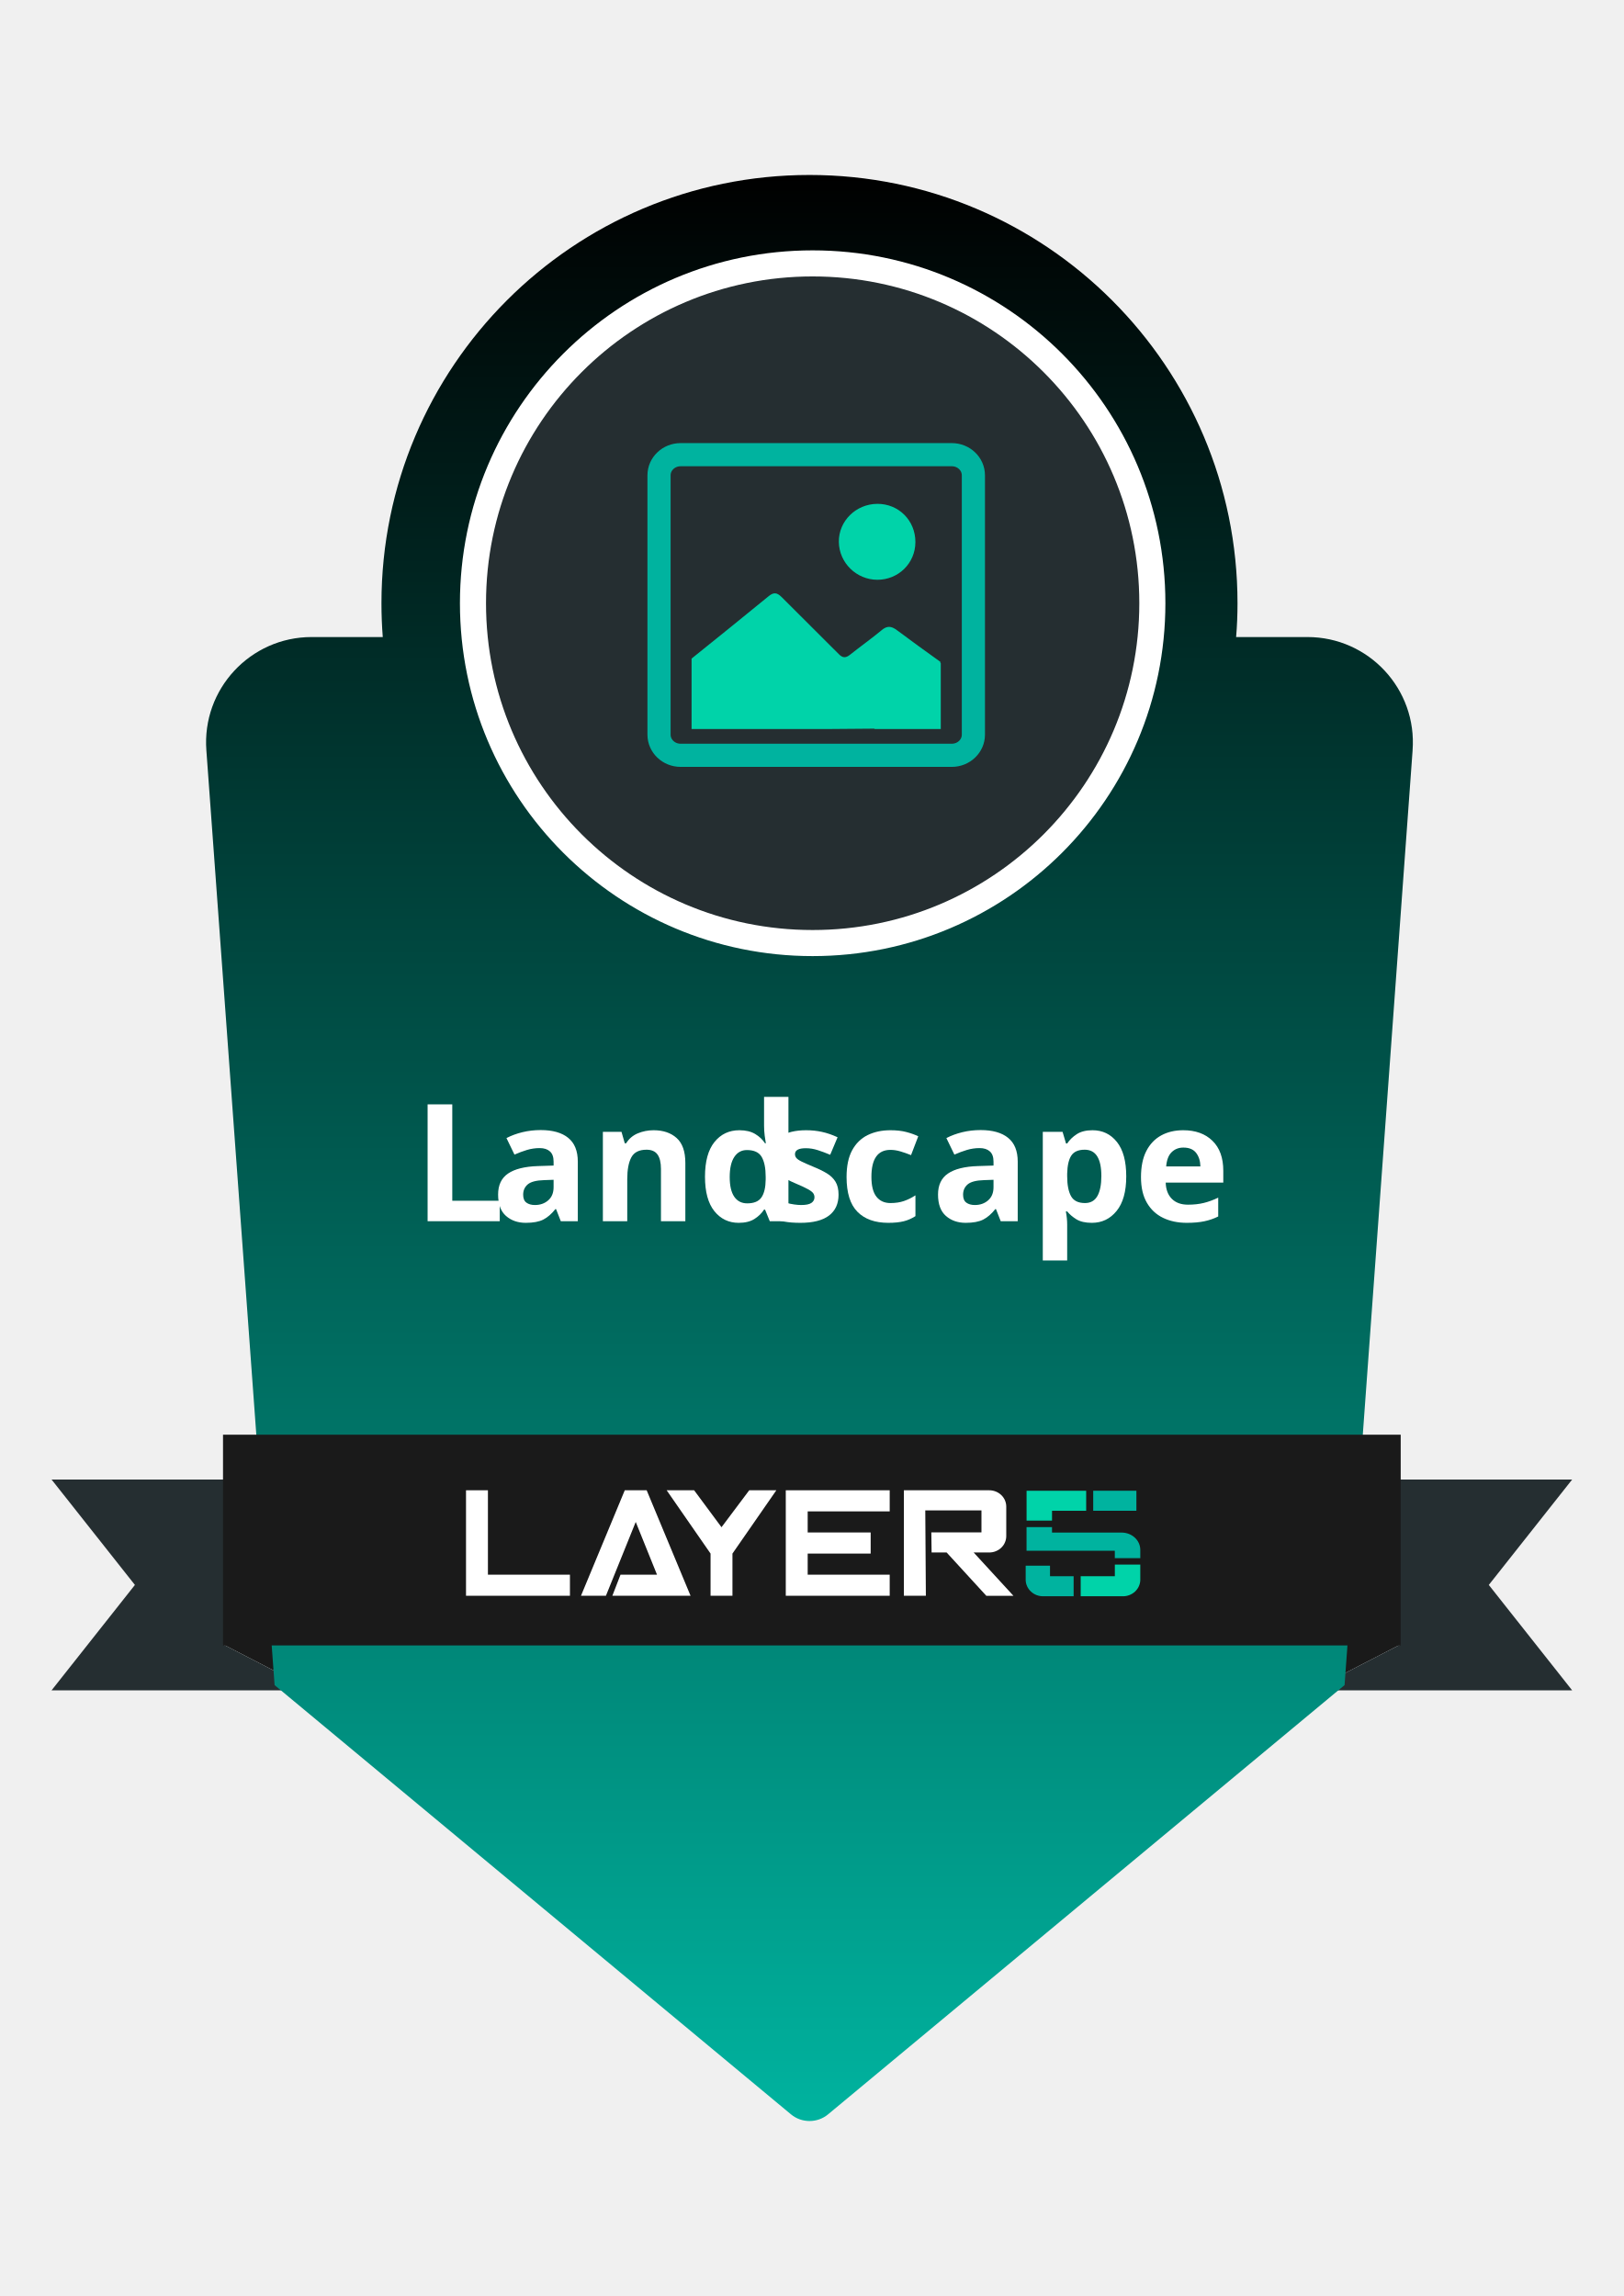
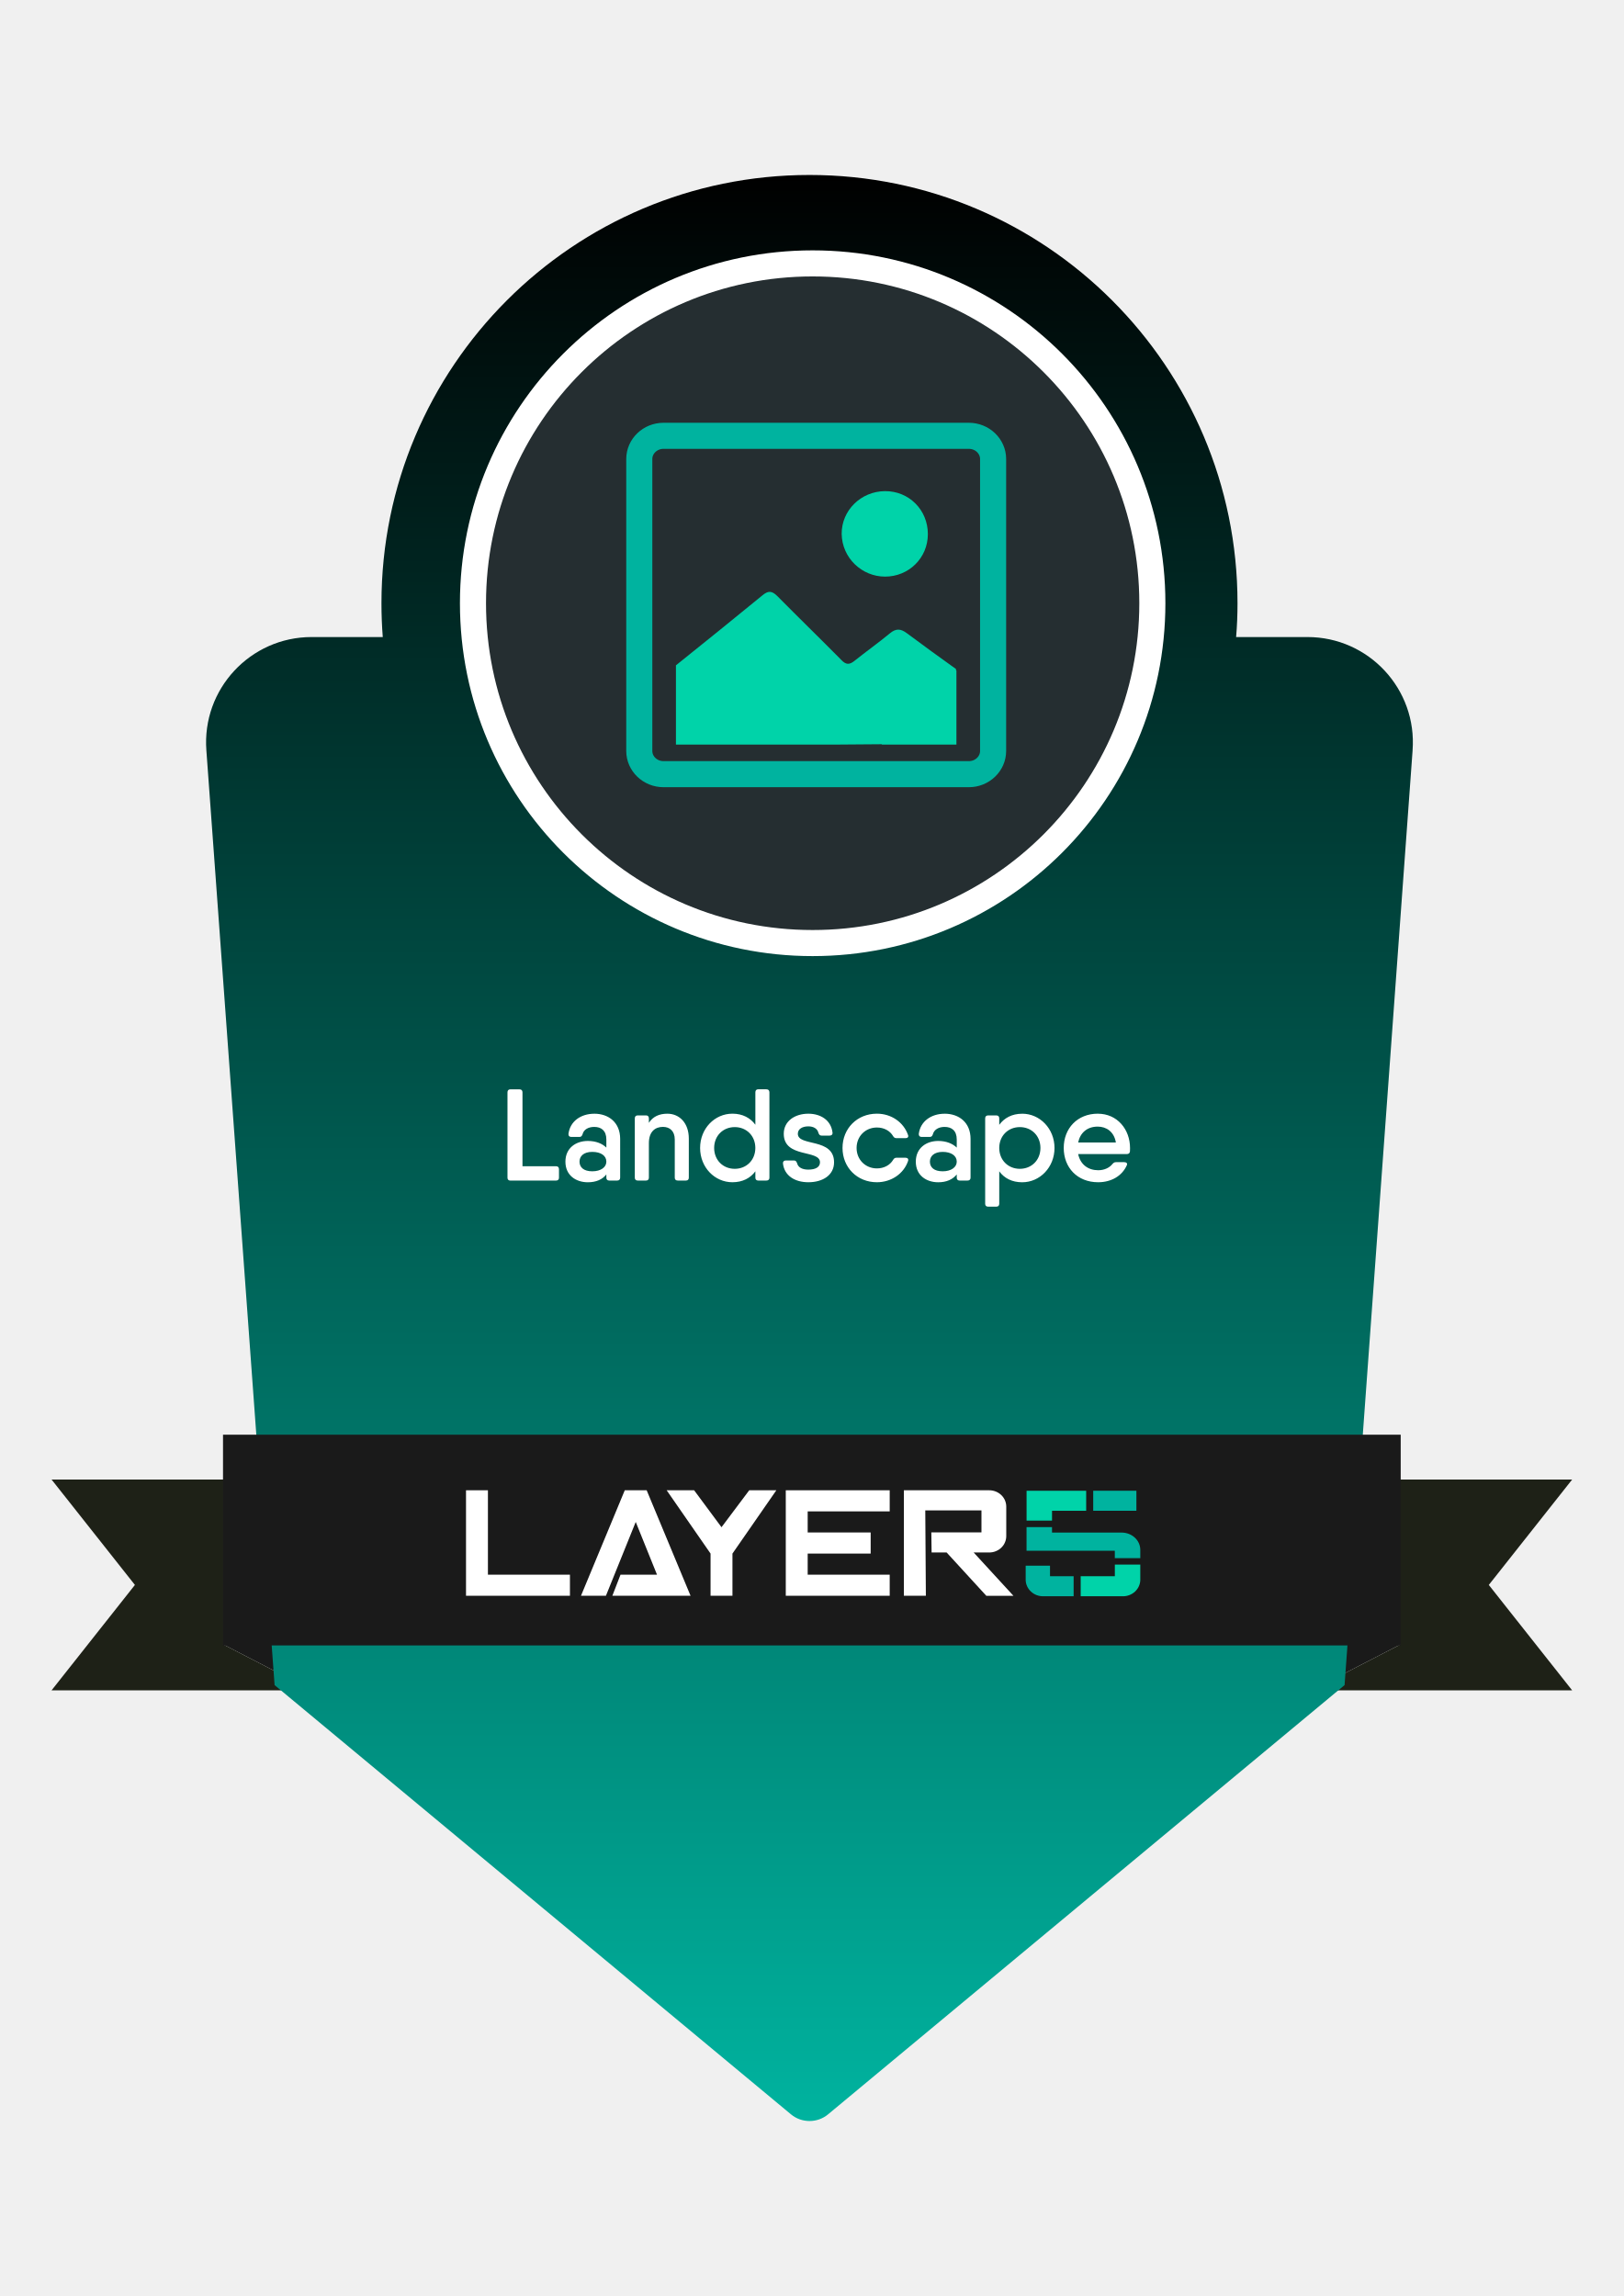
<svg xmlns="http://www.w3.org/2000/svg" id="Layer_1" data-name="Layer 1" viewBox="0 0 595.28 841.89">
  <defs>
    <style>
      .cls-1 {
        fill: #00b39f;
      }

-       .cls-2, .cls-3 {
+       .cls-2 {
        fill: #fff;
      }

-       .cls-4, .cls-5 {
+       .cls-3 {
+         stroke: #00b39f;
+         stroke-miterlimit: 10;
+       }
+ 
+       .cls-3, .cls-4 {
+         stroke-width: 9.56px;
+       }
+ 
+       .cls-3, .cls-5 {
+         fill: none;
+       }
+ 
+       .cls-4 {
        fill: #252e31;
+         stroke: #fff;
      }

      .cls-6 {
-         letter-spacing: 0em;
+         clip-path: url(#clippath-1);
      }

      .cls-7 {
-         clip-path: url(#clippath-1);
+         fill: #00d3a9;
      }

      .cls-8 {
-         fill: #00d3a9;
+         clip-path: url(#clippath);
      }

      .cls-9 {
-         stroke: #00b39f;
-         stroke-miterlimit: 10;
-         stroke-width: 8.49px;
+         fill: #a20e30;
      }

-       .cls-9, .cls-10 {
-         fill: none;
+       .cls-10 {
+         fill: #1e2117;
      }

      .cls-11 {
-         clip-path: url(#clippath);
+         fill: #1a1a1a;
      }

      .cls-12 {
-         fill: #a20e30;
-       }
- 
-       .cls-5 {
-         stroke: #fff;
-         stroke-width: 9.56px;
-       }
- 
-       .cls-13 {
-         letter-spacing: 0em;
-       }
- 
-       .cls-14 {
-         letter-spacing: 0em;
-       }
- 
-       .cls-15 {
-         fill: #1a1a1a;
-       }
- 
-       .cls-16 {
        fill: url(#linear-gradient);
-       }
- 
-       .cls-3 {
-         font-family: QanelasSoft-SemiBold, 'Qanelas Soft';
-         font-size: 60px;
-         font-weight: 600;
-       }
- 
-       .cls-17 {
-         letter-spacing: 0em;
      }
    </style>
    <clipPath id="clippath">
-       <rect class="cls-10" x="18.91" y="64.17" width="557.47" height="713.56" />
+       <rect class="cls-5" x="18.91" y="64.17" width="557.47" height="713.56" />
    </clipPath>
    <linearGradient id="linear-gradient" x1="296.78" y1="779.83" x2="296.78" y2="66.28" gradientTransform="translate(0 844) scale(1 -1)" gradientUnits="userSpaceOnUse">
      <stop offset="0" stop-color="#000" />
      <stop offset="1" stop-color="#00b39f" />
    </linearGradient>
    <clipPath id="clippath-1">
-       <rect class="cls-10" x="234.14" y="158.17" width="130.19" height="127.36" />
+       <rect class="cls-5" x="225.96" y="150.18" width="146.53" height="143.35" />
    </clipPath>
  </defs>
-   <g id="landscape">
-     <g class="cls-11">
-       <g>
-         <path class="cls-15" d="m480.87,602.94v16.86l32.65-16.86h-32.65Z" />
-         <path class="cls-15" d="m114.41,619.8v-16.86h-32.65l32.65,16.86Z" />
-         <path class="cls-4" d="m576.37,542.52H18.91l30.55,38.64-30.55,38.64h95.5l-32.65-16.86h32.65v-19.01h366.46v19.01h32.65l-32.65,16.86h95.5l-30.55-38.64,30.55-38.64Z" />
-         <path class="cls-16" d="m517.88,275.16l-24.94,342.73-189.32,157.36c-3.92,3.3-9.75,3.3-13.67,0l-189.28-157.36-25.01-342.73c-1.69-22.44,16.09-41.57,38.58-41.57h26.09c-.32-4.09-.48-8.22-.48-12.4,0-86.74,70.27-157.03,156.92-157.03s156.92,70.29,156.92,157.03c0,4.17-.16,8.31-.51,12.4h26.15c22.49,0,40.26,19.13,38.54,41.57Z" />
-         <path class="cls-5" d="m297.92,345.8c68.78,0,124.55-55.79,124.55-124.61s-55.78-124.61-124.55-124.61-124.52,55.79-124.52,124.61,55.75,124.61,124.52,124.61Z" />
-         <g class="cls-7">
-           <g>
-             <path class="cls-8" d="m321.62,184.75c7.84-.06,13.98,6.11,13.98,13.98s-6.31,13.86-13.92,13.86-14.04-6.11-14.15-13.92c-.06-7.62,6.25-13.86,14.09-13.92Z" />
-             <path class="cls-8" d="m323.2,231.1c-3.74,3.09-7.73,5.92-11.52,8.94-1.64,1.32-2.77,1.26-4.22-.25-6.91-6.99-13.98-13.86-20.89-20.85-1.78-1.76-2.97-1.83-4.87-.25-9.31,7.62-18.74,15.24-28.16,22.8v25.82h51l15.99-.13.14.13h24.23v-24.12l-.14-.13v-.38c-5.38-3.84-10.75-7.75-15.99-11.65-2.04-1.51-3.54-1.64-5.58.06Z" />
-             <path class="cls-9" d="m348.96,276.95h-99.45c-4.36,0-7.9-3.4-7.9-7.56v-95.11c0-4.16,3.54-7.56,7.9-7.56h99.45c4.36,0,7.9,3.4,7.9,7.56v95.11c0,4.16-3.54,7.56-7.9,7.56Z" />
-           </g>
+   <g class="cls-8">
+     <g>
+       <path class="cls-11" d="m480.87,602.94v16.86l32.65-16.86h-32.65Z" />
+       <path class="cls-11" d="m114.41,619.8v-16.86h-32.65l32.65,16.86Z" />
+       <path class="cls-10" d="m576.37,542.52H18.91l30.55,38.64-30.55,38.64h95.5l-32.65-16.86h32.65v-19.01h366.46v19.01h32.65l-32.65,16.86h95.5l-30.55-38.64,30.55-38.64Z" />
+       <path class="cls-12" d="m517.88,275.16l-24.94,342.73-189.32,157.36c-3.92,3.3-9.75,3.3-13.67,0l-189.28-157.36-25.01-342.73c-1.69-22.44,16.09-41.57,38.58-41.57h26.09c-.32-4.09-.48-8.22-.48-12.4,0-86.74,70.27-157.03,156.92-157.03s156.92,70.29,156.92,157.03c0,4.17-.16,8.31-.51,12.4h26.15c22.49,0,40.26,19.13,38.54,41.57Z" />
+       <path class="cls-4" d="m297.92,345.8c68.78,0,124.55-55.79,124.55-124.61s-55.78-124.61-124.55-124.61-124.52,55.79-124.52,124.61,55.75,124.61,124.52,124.61Z" />
+       <g class="cls-6">
+         <g>
+           <path class="cls-7" d="m324.43,180.09c8.82-.07,15.74,6.88,15.74,15.74s-7.1,15.6-15.67,15.6-15.8-6.88-15.93-15.67c-.06-8.58,7.04-15.6,15.86-15.67Z" />
+           <path class="cls-7" d="m326.21,232.26c-4.2,3.47-8.7,6.66-12.96,10.07-1.85,1.49-3.12,1.42-4.75-.28-7.77-7.87-15.74-15.6-23.51-23.47-2.01-1.99-3.34-2.06-5.48-.28-10.48,8.58-21.09,17.16-31.7,25.66v29.07h57.4l18-.14.16.14h27.27v-27.15l-.16-.14v-.43c-6.05-4.32-12.1-8.72-18-13.12-2.29-1.7-3.98-1.84-6.28.07Z" />
+           <path class="cls-3" d="m355.2,283.87h-111.94c-4.91,0-8.89-3.83-8.89-8.51v-107.05c0-4.68,3.98-8.51,8.89-8.51h111.94c4.91,0,8.89,3.83,8.89,8.51v107.05c0,4.68-3.98,8.51-8.89,8.51Z" />
        </g>
-         <path class="cls-12" d="m114.41,583.9v19.01h366.46v-19.01H114.41Z" />
-         <path class="cls-15" d="m513.52,603.34H81.76v-77.27h431.76v77.27Z" />
-         <path class="cls-2" d="m178.88,546.45h-8.03v38.68h38.1v-7.73h-30.07v-30.95Z" />
-         <path class="cls-2" d="m229.05,546.45l-16.05,38.68h9.14l10.93-27.07,7.8,19.34h-13.38l-2.99,7.73h28.67l-16.09-38.68h-8.03Z" />
-         <path class="cls-2" d="m264.51,559.99l-10.03-13.54h-10.07l16.09,23.21v15.47h8.03v-15.47l16.09-23.21h-9.94l-10.16,13.54Z" />
-         <path class="cls-2" d="m288.08,552.54v32.59h38.1v-7.73h-30.07v-7.74h23.09v-7.74h-23.09v-7.73h30.07v-7.74h-38.1v6.09Z" />
-         <path class="cls-2" d="m339.21,553.83h20.61v8.05h-18.38l.1,7.38h5.51l14.56,15.89h9.94l-14.59-15.89h5.7c.83,0,1.66-.15,2.39-.46.76-.3,1.47-.74,2.04-1.3.57-.56,1.05-1.22,1.34-1.95.32-.73.48-1.51.48-2.3v-10.79c0-1.59-.64-3.12-1.82-4.25-1.18-1.13-2.77-1.76-4.43-1.76h-31.28v38.68h8.06l-.22-31.3Z" />
-         <path class="cls-1" d="m416.62,546.62h-15.83v7.34h15.83v-7.34Z" />
-         <path class="cls-1" d="m418.05,571.34v-3.04c0-3.5-3.06-6.34-6.85-6.34h-25.52v-2h-9.33v8.66h32.36v2.71h9.33Z" />
-         <path class="cls-8" d="m385.69,557.57v-3.6h12.52v-7.34h-21.85v10.94h9.33Z" />
-         <path class="cls-8" d="m408.72,573.7v4.27h-12.52v7.34h15.42c1.66.03,3.28-.59,4.49-1.71,1.21-1.12,1.91-2.65,1.94-4.27v-5.63h-9.33Z" />
-         <path class="cls-1" d="m384.95,574.1v3.87h8.66v7.34h-11.15c-1.66.03-3.28-.59-4.49-1.71-1.21-1.12-1.91-2.66-1.94-4.27v-5.23h8.92Z" />
-         <text class="cls-3" transform="translate(151.36 447.79)">
-           <tspan class="cls-14" x="0" y="0">L</tspan>
-           <tspan x="28.74" y="0">and</tspan>
-           <tspan class="cls-13" x="128.52" y="0">s</tspan>
-           <tspan class="cls-6" x="156.3" y="0">c</tspan>
-           <tspan class="cls-17" x="190.02" y="0">ape</tspan>
-         </text>
      </g>
+       <path class="cls-9" d="m114.41,583.9v19.01h366.46v-19.01H114.41Z" />
+       <path class="cls-11" d="m513.52,603.34H81.76v-77.27h431.76v77.27Z" />
+       <path class="cls-2" d="m178.88,546.45h-8.03v38.68h38.1v-7.73h-30.07v-30.95Z" />
+       <path class="cls-2" d="m229.05,546.45l-16.05,38.68h9.14l10.93-27.07,7.8,19.34h-13.38l-2.99,7.73h28.67l-16.09-38.68h-8.03Z" />
+       <path class="cls-2" d="m264.51,559.99l-10.03-13.54h-10.07l16.09,23.21v15.47h8.03v-15.47l16.09-23.21h-9.94l-10.16,13.54Z" />
+       <path class="cls-2" d="m288.08,552.54v32.59h38.1v-7.73h-30.07v-7.74h23.09v-7.74h-23.09v-7.73h30.07v-7.74h-38.1v6.09Z" />
+       <path class="cls-2" d="m339.21,553.83h20.61v8.05h-18.38l.1,7.38h5.51l14.56,15.89h9.94l-14.59-15.89h5.7c.83,0,1.66-.15,2.39-.46.76-.3,1.47-.74,2.04-1.3.57-.56,1.05-1.22,1.34-1.95.32-.73.48-1.51.48-2.3v-10.79c0-1.59-.64-3.12-1.82-4.25-1.18-1.13-2.77-1.76-4.43-1.76h-31.28v38.68h8.06l-.22-31.3Z" />
+       <path class="cls-1" d="m416.62,546.62h-15.83v7.34h15.83v-7.34Z" />
+       <path class="cls-1" d="m418.05,571.34v-3.04c0-3.5-3.06-6.34-6.85-6.34h-25.52v-2h-9.33v8.66h32.36v2.71h9.33Z" />
+       <path class="cls-7" d="m385.69,557.57v-3.6h12.52v-7.34h-21.85v10.94h9.33Z" />
+       <path class="cls-7" d="m408.72,573.7v4.27h-12.52v7.34h15.42c1.66.03,3.28-.59,4.49-1.71,1.21-1.12,1.91-2.65,1.94-4.27v-5.63h-9.33Z" />
+       <path class="cls-1" d="m384.95,574.1v3.87h8.66v7.34h-11.15c-1.66.03-3.28-.59-4.49-1.71-1.21-1.12-1.91-2.66-1.94-4.27v-5.23h8.92Z" />
+       <path class="cls-2" d="m203.82,427.63c.73,0,1.11.38,1.11,1.1v3.11c0,.67-.38,1.05-1.11,1.05h-16.72c-.67,0-1.05-.38-1.05-1.05v-31.3c0-.72.38-1.1,1.05-1.1h3.34c.73,0,1.11.38,1.11,1.1v27.09h12.26Zm14.05-19.26c5.29,0,9.49,3.25,9.49,9.22v14.24c0,.67-.38,1.05-1.08,1.05h-2.93c-.67,0-1.05-.38-1.05-1.05v-1.19c-1.47,1.86-3.76,2.87-6.79,2.87-4.3,0-8.22-2.48-8.22-7.55s3.92-7.6,8.22-7.6c3.03,0,5.32,1,6.79,2.44v-2.96c0-3.3-1.91-4.63-4.43-4.63-2.17,0-3.89.96-4.3,2.72-.25.62-.48.96-1.15.96h-2.96c-.67,0-1.11-.38-1.05-1.1.57-4.63,4.52-7.41,9.46-7.41Zm-.73,21.12c3.12,0,5.16-1.48,5.16-3.54,0-2.2-2.04-3.58-5.16-3.58s-4.68,1.53-4.68,3.58,1.5,3.54,4.68,3.54Zm27.52-21.12c4.43,0,7.87,3.39,7.87,9.13v14.33c0,.67-.38,1.05-1.05,1.05h-2.99c-.73,0-1.11-.38-1.11-1.05v-14c0-3.11-1.85-4.63-4.33-4.63-2.74,0-5.16,1.62-5.16,5.97v12.66c0,.67-.38,1.05-1.05,1.05h-3.03c-.7,0-1.08-.38-1.08-1.05v-21.74c0-.72.38-1.1,1.08-1.1h3.03c.67,0,1.05.38,1.05,1.1v1.62c1.53-2.34,3.85-3.34,6.79-3.34Zm36.31-8.94c.73,0,1.11.38,1.11,1.1v31.3c0,.67-.38,1.05-1.11,1.05h-2.99c-.67,0-1.05-.38-1.05-1.05v-2.34c-1.82,2.48-4.65,4.01-8.41,4.01-6.5,0-11.85-5.45-11.85-12.57s5.35-12.57,11.85-12.57c3.76,0,6.59,1.58,8.41,4.06v-11.9c0-.72.38-1.1,1.05-1.1h2.99Zm-11.6,29.15c4.3,0,7.55-3.2,7.55-7.65s-3.25-7.65-7.55-7.65-7.55,3.2-7.55,7.65,3.25,7.65,7.55,7.65Zm23.13-12.85c0,4.78,13.28,1.34,13.28,10.46,0,4.68-4.11,7.31-9.43,7.31-4.87,0-8.79-2.34-9.3-6.88-.06-.72.38-1.1,1.05-1.1h2.96c.67,0,.89.33,1.15.96.41,1.72,2.1,2.39,4.14,2.39,2.55,0,4.27-.86,4.27-2.68,0-4.78-13.28-1.39-13.28-10.46,0-4.68,4.11-7.36,9.01-7.36,4.49,0,8.31,2.34,8.86,6.88.1.76-.35,1.15-1.05,1.15h-2.96c-.64,0-.92-.38-1.15-1-.38-1.67-1.98-2.39-3.7-2.39-2.13,0-3.85.91-3.85,2.72Zm39.5,8.79c.76,0,1.18.48.89,1.24-1.56,4.59-6.12,7.74-11.4,7.74-7.26,0-12.61-5.45-12.61-12.57s5.35-12.57,12.61-12.57c5.29,0,9.78,3.15,11.4,7.79.29.72-.13,1.19-.89,1.19h-3.31c-.57,0-.99-.24-1.27-.76-1.15-1.96-3.34-3.15-5.93-3.15-4.2,0-7.45,3.2-7.45,7.5s3.25,7.5,7.45,7.5c2.58,0,4.78-1.19,5.93-3.11.29-.53.67-.81,1.27-.81h3.31Zm14.3-16.15c5.32,0,9.52,3.25,9.52,9.22v14.24c0,.67-.38,1.05-1.11,1.05h-2.9c-.67,0-1.05-.38-1.05-1.05v-1.19c-1.5,1.86-3.79,2.87-6.79,2.87-4.3,0-8.22-2.48-8.22-7.55s3.92-7.6,8.22-7.6c2.99,0,5.29,1,6.79,2.44v-2.96c0-3.3-1.91-4.63-4.46-4.63-2.13,0-3.85.96-4.3,2.72-.22.62-.48.96-1.15.96h-2.96c-.67,0-1.08-.38-1.05-1.1.57-4.63,4.56-7.41,9.46-7.41Zm-.7,21.12c3.09,0,5.16-1.48,5.16-3.54,0-2.2-2.07-3.58-5.16-3.58s-4.68,1.53-4.68,3.58,1.47,3.54,4.68,3.54Zm29.15-21.12c6.5,0,11.85,5.5,11.85,12.57s-5.35,12.57-11.85,12.57c-3.79,0-6.59-1.53-8.41-4.01v11.9c0,.67-.38,1.05-1.05,1.05h-3.03c-.7,0-1.08-.38-1.08-1.05v-31.3c0-.72.38-1.1,1.08-1.1h3.03c.67,0,1.05.38,1.05,1.1v2.34c1.82-2.48,4.62-4.06,8.41-4.06Zm-.86,20.21c4.3,0,7.55-3.2,7.55-7.65s-3.25-7.65-7.55-7.65-7.55,3.2-7.55,7.65,3.25,7.65,7.55,7.65Zm28.61-20.21c7.1,0,11.79,5.73,11.79,12.61,0,.43,0,.81-.03,1.19-.06.67-.48,1-1.15,1h-17.84c.83,3.92,3.73,5.93,7.36,5.93,2.29,0,4.17-.96,5.22-2.29.38-.43.7-.67,1.27-.67h3.06c.83,0,1.24.48.92,1.15-1.72,3.87-5.64,6.21-10.51,6.21-7.64,0-12.61-5.4-12.61-12.57s5-12.57,12.52-12.57Zm-7.23,10.56h13.83c-.67-4.06-3.6-5.83-6.66-5.83-3.85,0-6.43,2.25-7.17,5.83Z" />
    </g>
  </g>
</svg>
